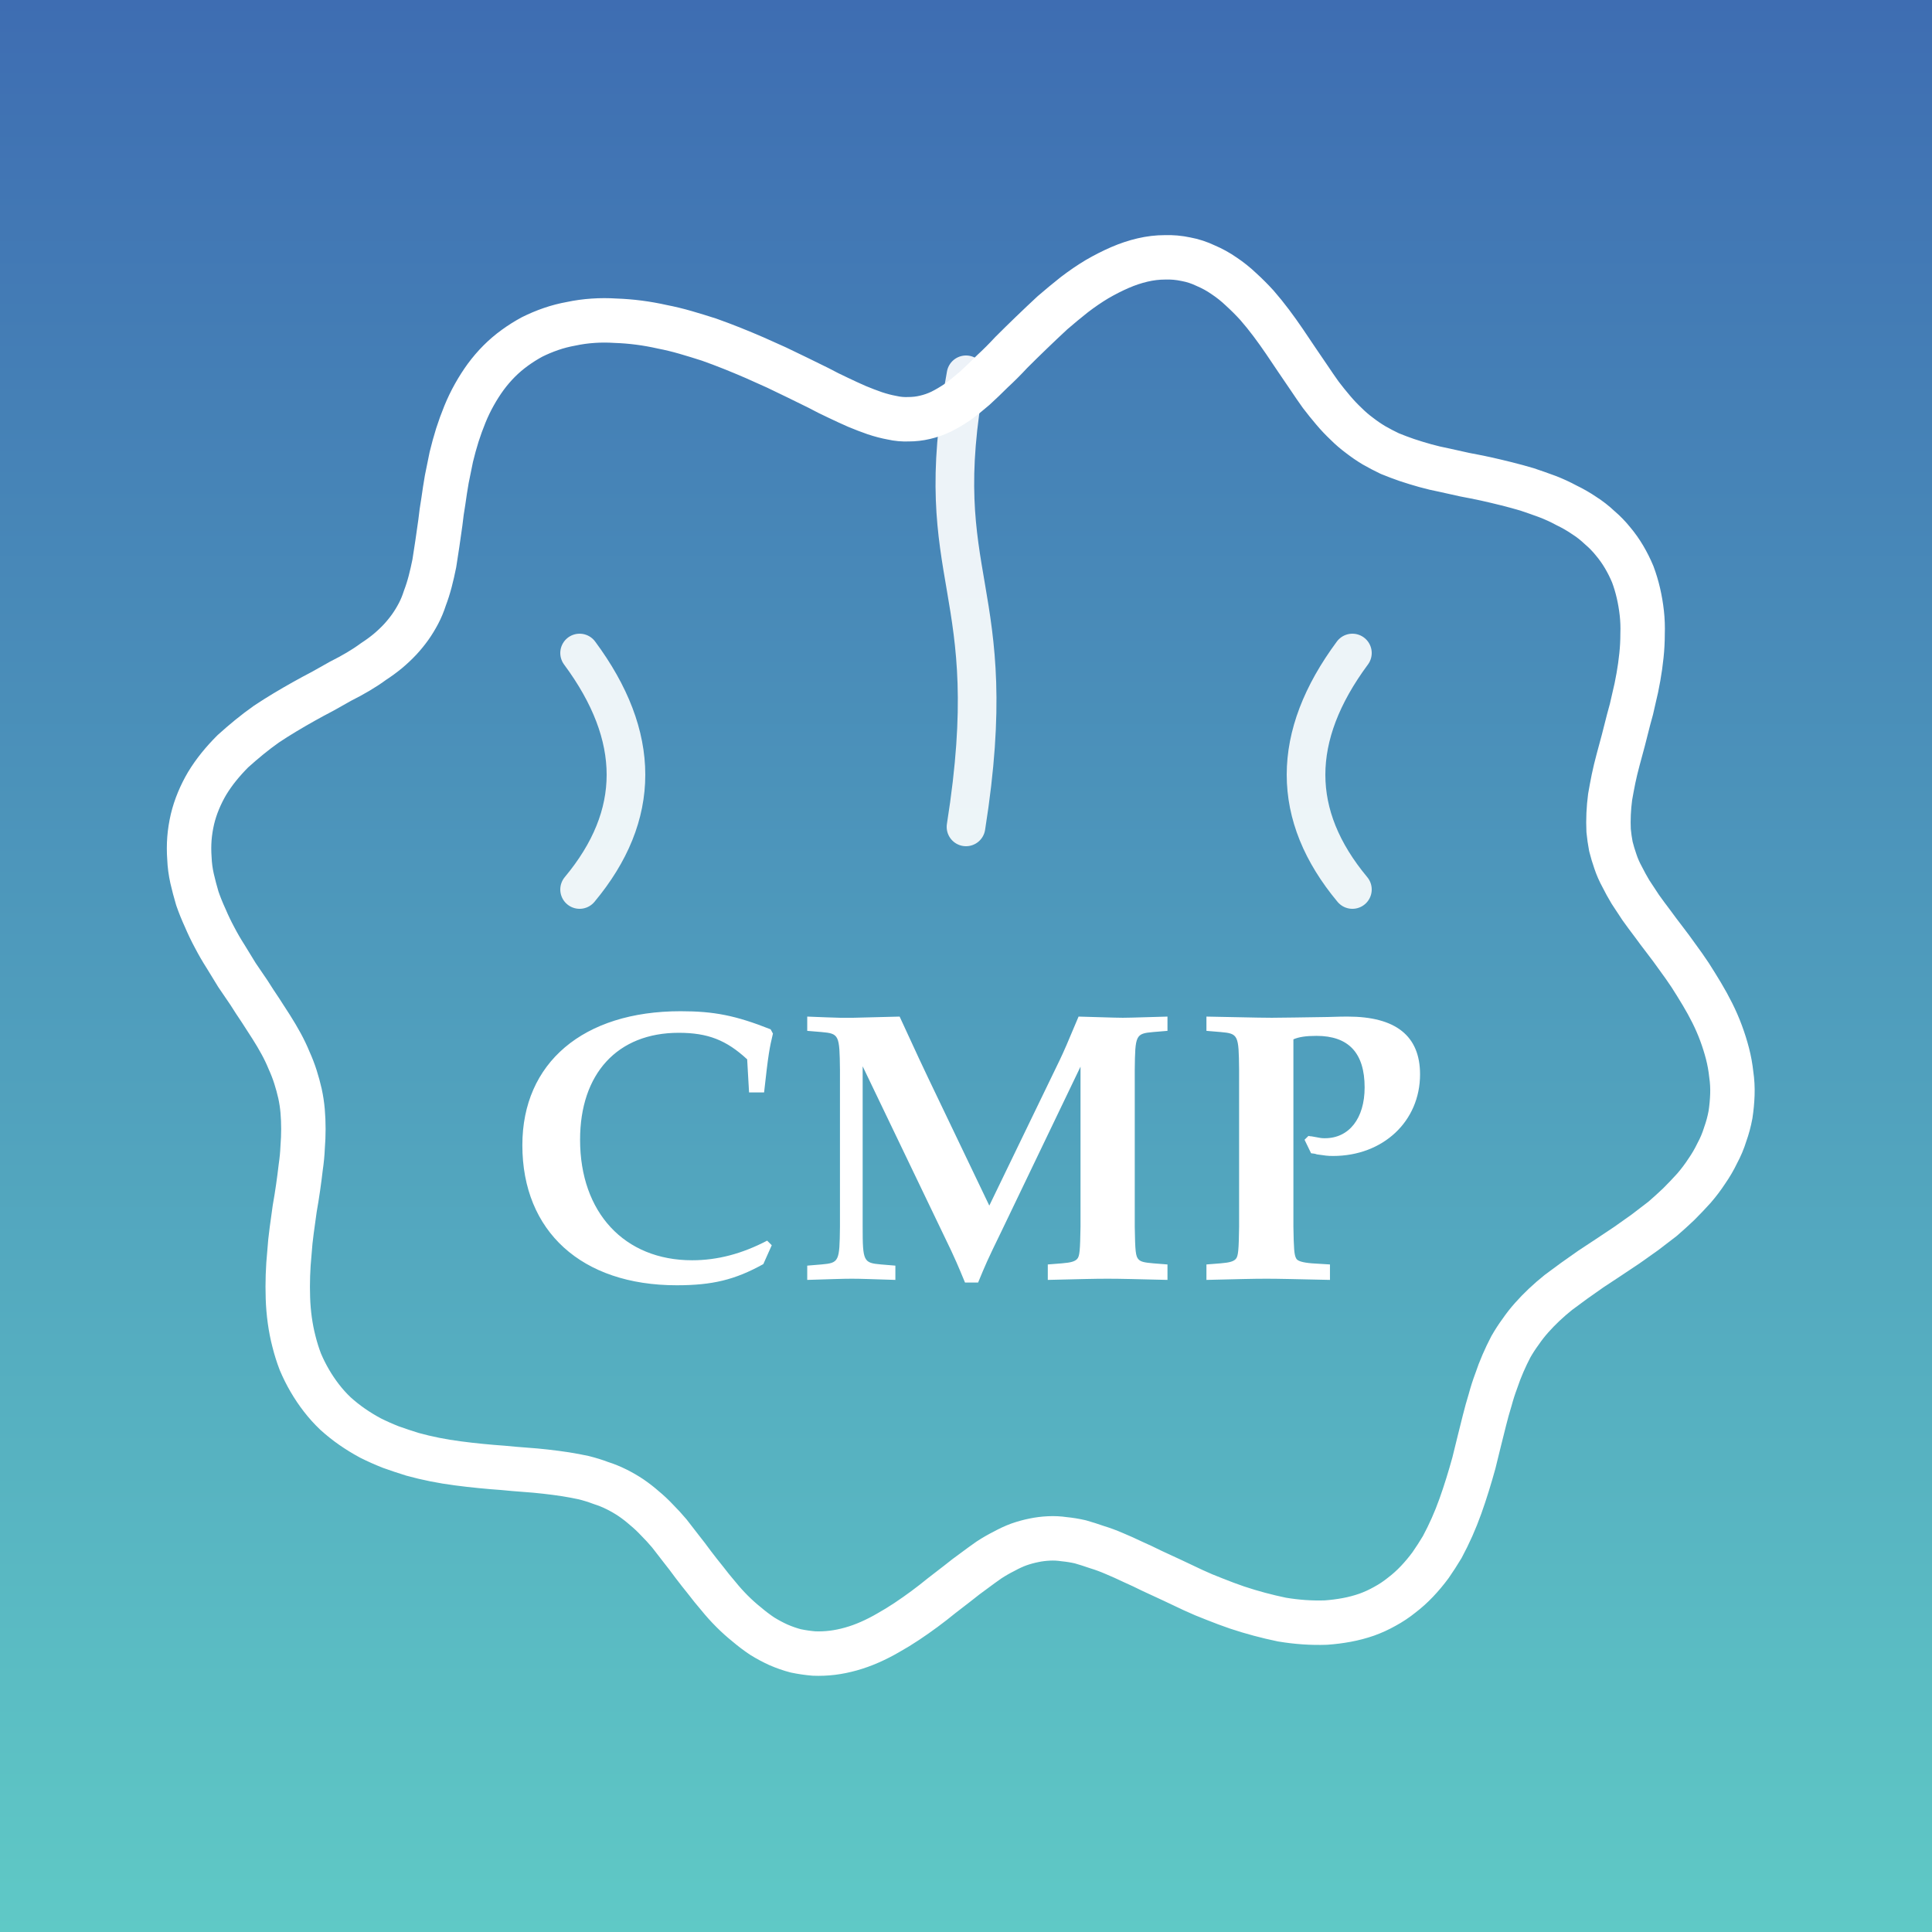
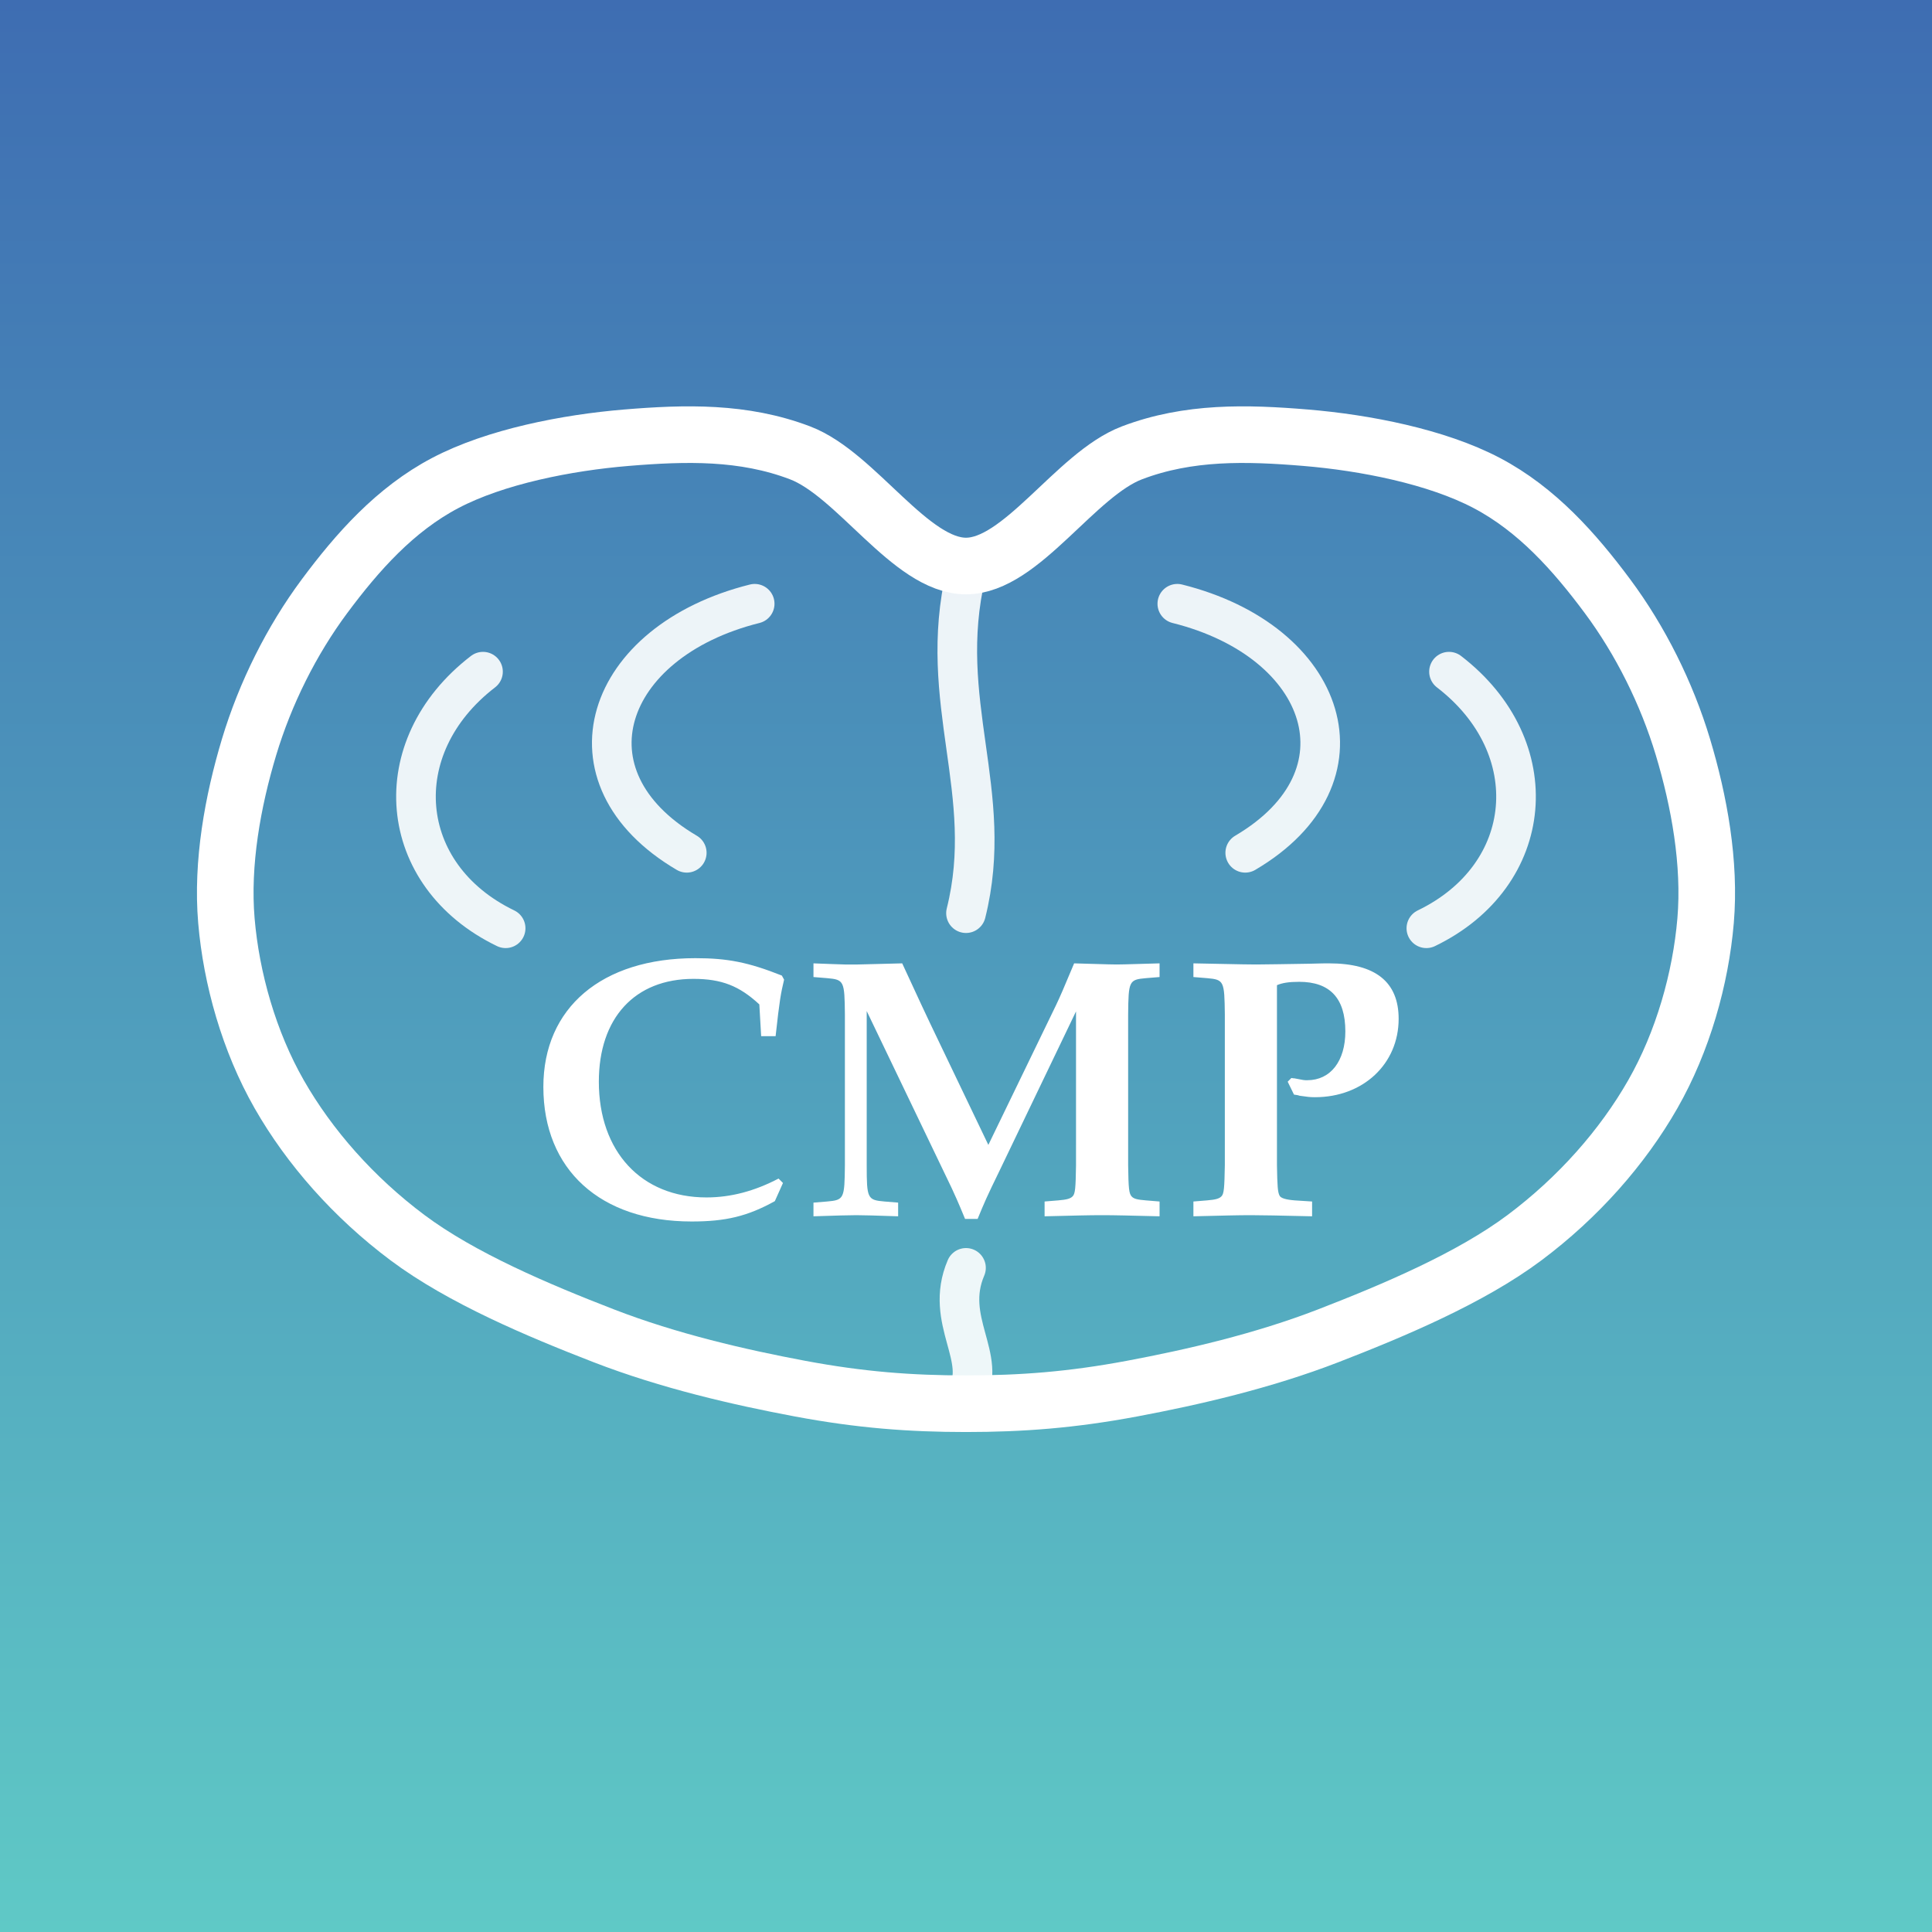
<svg xmlns="http://www.w3.org/2000/svg" width="512" height="512" viewBox="0 0 512 512">
  <defs>
    <linearGradient id="bg" x1="0" y1="512" x2="0" y2="0" gradientUnits="userSpaceOnUse">
      <stop offset="0" stop-color="#5FC9C6" />
      <stop offset="1" stop-color="#3E6DB2" />
    </linearGradient>
  </defs>
  <rect width="512" height="512" fill="url(#bg)" />
-   <g fill="none" stroke="#FFFFFF" stroke-width="10.24" stroke-linecap="round" stroke-linejoin="round" opacity="0.9">
-     <path d="M256,99.328 C245.76,154.624 266.24,154.624 256,219.136" />
-     <path d="M153.6,173.056 q24.576,33.178 0,62.669" />
-     <path d="M358.4,173.056 q-24.576,33.178 0,62.669" />
+   <g transform="translate(0,0) scale(1)">
+     <g fill="none" stroke="#FFFFFF" stroke-linecap="round" stroke-linejoin="round">
+       <path d="M256.0,150.0 C270.7,150.0 285.0,125.7 300.0,120.0 C315.0,114.3 330.3,114.7 346.0,116.0 C361.7,117.3 380.7,121.0 394.0,128.0 C407.3,135.0 417.3,146.3 426.0,158.0 C434.7,169.7 441.7,183.7 446.0,198.0 C450.3,212.3 453.3,228.7 452.0,244.0 C450.7,259.3 446.0,276.0 438.0,290.0 C430.0,304.0 418.3,317.3 404.0,328.0 C389.7,338.7 369.3,347.3 352.0,354.0 C334.7,360.7 316.0,365.0 300.0,368.0 C284.0,371.0 270.7,372.0 256.0,372.0 C241.3,372.0 228.0,371.0 212.0,368.0 C196.0,365.0 177.3,360.7 160.0,354.0 C142.7,347.3 122.3,338.7 108.0,328.0 C93.7,317.3 82.0,304.0 74.0,290.0 C66.0,276.0 61.3,259.3 60.0,244.0 C58.7,228.7 61.7,212.3 66.0,198.0 C70.3,183.7 77.3,169.7 86.0,158.0 C94.7,146.3 104.7,135.0 118.0,128.0 C131.3,121.0 150.3,117.3 166.0,116.0 C181.7,114.7 197.0,114.3 212.0,120.0 C227.0,125.7 241.3,150.0 256.0,150.0 Z" stroke-width="15" />
+       <g stroke-width="10.5" opacity="0.9">
+         <path d="M256,152 C248,186 264,210 256,242" />
+         <path d="M256,336 C250,350 262,360 256,370" />
+         <path d="M312,160 C352,170 364,206 330,226" />
+         <path d="M384,178 C410,198 407,232 378,246" />
+         <path d="M200,160 C160,170 148,206 182,226" />
+         <path d="M128,178 C102,198 105,232 134,246" />
+       </g>
+     </g>
+     <text x="256" y="292" text-anchor="middle" dominant-baseline="middle" font-family="'Iowan Old Style','Palatino Linotype',Palatino,Georgia,'Times New Roman',serif" font-size="98" font-weight="600" letter-spacing="2" fill="#FFFFFF">CMP</text>
  </g>
-   <path d="M253.8,106.5 Q256.0,104.9 258.3,102.9 Q260.6,100.8 263.0,98.4 Q265.5,96.1 268.0,93.4 Q270.6,90.8 273.3,88.2 Q276.1,85.5 278.9,82.9 Q281.8,80.4 284.7,78.1 Q287.7,75.8 290.7,74.0 Q293.8,72.2 296.8,70.9 Q299.8,69.6 302.8,68.9 Q305.8,68.2 308.7,68.2 Q311.5,68.1 314.3,68.7 Q317.0,69.2 319.5,70.4 Q322.1,71.5 324.4,73.1 Q326.8,74.7 328.9,76.7 Q331.1,78.7 333.1,80.9 Q335.1,83.2 336.9,85.6 Q338.7,88.0 340.4,90.5 Q342.1,93.0 343.7,95.4 Q345.3,97.8 346.9,100.1 Q348.5,102.5 350.0,104.6 Q351.6,106.7 353.3,108.7 Q354.9,110.6 356.7,112.3 Q358.4,114.0 360.3,115.4 Q362.1,116.8 364.1,118.0 Q366.2,119.2 368.3,120.2 Q370.5,121.1 372.8,121.9 Q375.2,122.7 377.7,123.4 Q380.2,124.1 382.8,124.6 Q385.4,125.2 388.2,125.8 Q390.9,126.3 393.7,126.9 Q396.4,127.5 399.2,128.2 Q402.0,128.9 404.7,129.7 Q407.4,130.6 410.1,131.6 Q412.7,132.6 415.1,133.9 Q417.6,135.1 419.8,136.6 Q422.0,138.0 423.9,139.8 Q425.9,141.5 427.5,143.5 Q429.1,145.4 430.4,147.6 Q431.7,149.8 432.7,152.2 Q433.6,154.6 434.2,157.2 Q434.8,159.8 435.1,162.5 Q435.4,165.2 435.3,168.0 Q435.3,170.9 435.0,173.7 Q434.7,176.6 434.2,179.4 Q433.7,182.3 433.0,185.1 Q432.4,188.0 431.6,190.7 Q430.9,193.5 430.2,196.2 Q429.5,198.8 428.8,201.4 Q428.1,204.0 427.6,206.4 Q427.1,208.9 426.7,211.2 Q426.4,213.5 426.3,215.7 Q426.2,218.0 426.3,220.1 Q426.5,222.2 426.9,224.3 Q427.4,226.3 428.1,228.3 Q428.8,230.4 429.9,232.4 Q430.9,234.4 432.1,236.4 Q433.4,238.4 434.8,240.5 Q436.3,242.6 437.9,244.7 Q439.5,246.9 441.2,249.1 Q442.9,251.3 444.6,253.7 Q446.3,256.0 447.9,258.4 Q449.5,260.9 451.0,263.4 Q452.5,265.9 453.8,268.5 Q455.1,271.1 456.1,273.8 Q457.1,276.5 457.8,279.2 Q458.5,281.9 458.8,284.7 Q459.2,287.4 459.1,290.1 Q459.0,292.8 458.6,295.4 Q458.1,298.1 457.2,300.6 Q456.4,303.2 455.1,305.6 Q453.9,308.1 452.3,310.4 Q450.8,312.7 448.9,314.9 Q447.0,317.0 444.9,319.1 Q442.8,321.1 440.6,323.0 Q438.3,324.8 435.9,326.6 Q433.5,328.3 431.1,330.0 Q428.7,331.6 426.3,333.2 Q423.9,334.8 421.6,336.3 Q419.3,337.9 417.2,339.4 Q415.0,341.0 413.0,342.5 Q411.0,344.1 409.2,345.8 Q407.5,347.4 405.9,349.2 Q404.3,351.0 403.0,352.9 Q401.6,354.8 400.4,356.9 Q399.3,359.0 398.3,361.3 Q397.3,363.6 396.5,366.0 Q395.6,368.4 394.9,371.0 Q394.1,373.6 393.4,376.4 Q392.7,379.1 392.0,382.0 Q391.3,384.8 390.6,387.7 Q389.8,390.6 388.9,393.5 Q388.0,396.4 387.0,399.2 Q386.0,402.0 384.8,404.7 Q383.6,407.4 382.2,410.0 Q380.7,412.5 379.1,414.8 Q377.4,417.1 375.5,419.1 Q373.6,421.1 371.5,422.7 Q369.4,424.4 367.0,425.7 Q364.7,427.0 362.2,427.9 Q359.6,428.8 356.9,429.3 Q354.2,429.8 351.4,430.0 Q348.5,430.1 345.6,429.9 Q342.7,429.7 339.7,429.2 Q336.8,428.6 333.8,427.8 Q330.8,427.0 327.8,426.0 Q324.9,425.0 321.9,423.8 Q319.0,422.7 316.2,421.4 Q313.4,420.1 310.7,418.8 Q307.9,417.5 305.3,416.3 Q302.7,415.0 300.2,413.9 Q297.7,412.7 295.3,411.7 Q293.0,410.7 290.7,410.0 Q288.4,409.2 286.3,408.6 Q284.1,408.1 282.0,407.9 Q280.0,407.6 278.0,407.7 Q275.9,407.8 274.0,408.2 Q272.0,408.6 270.0,409.3 Q268.1,410.0 266.1,411.1 Q264.1,412.1 262.1,413.4 Q260.1,414.8 258.1,416.3 Q256.0,417.8 253.9,419.5 Q251.7,421.2 249.5,422.9 Q247.3,424.7 245.0,426.4 Q242.7,428.1 240.3,429.7 Q237.9,431.3 235.4,432.7 Q233.0,434.1 230.5,435.2 Q228.0,436.3 225.5,437.0 Q223.0,437.7 220.6,438.0 Q218.1,438.3 215.7,438.2 Q213.3,438.0 210.9,437.5 Q208.6,436.9 206.3,435.9 Q204.1,434.9 202.0,433.6 Q199.9,432.2 197.9,430.5 Q195.9,428.9 194.0,427.0 Q192.1,425.1 190.4,423.0 Q188.6,420.9 187.0,418.8 Q185.3,416.7 183.7,414.6 Q182.1,412.4 180.5,410.4 Q178.9,408.3 177.4,406.4 Q175.8,404.5 174.1,402.8 Q172.5,401.1 170.8,399.7 Q169.1,398.2 167.2,396.9 Q165.4,395.7 163.4,394.7 Q161.4,393.7 159.2,393.0 Q157.1,392.2 154.7,391.6 Q152.4,391.1 149.9,390.7 Q147.3,390.3 144.6,390.0 Q142.0,389.7 139.1,389.5 Q136.3,389.3 133.3,389.0 Q130.4,388.8 127.4,388.5 Q124.3,388.2 121.3,387.8 Q118.2,387.4 115.2,386.8 Q112.2,386.2 109.3,385.4 Q106.4,384.5 103.6,383.5 Q100.8,382.4 98.2,381.1 Q95.6,379.7 93.3,378.1 Q91.0,376.5 88.9,374.6 Q86.9,372.7 85.2,370.5 Q83.5,368.3 82.1,365.9 Q80.7,363.5 79.6,360.9 Q78.6,358.3 77.9,355.5 Q77.2,352.8 76.8,349.9 Q76.4,347.0 76.3,344.0 Q76.2,341.0 76.3,338.0 Q76.4,335.0 76.7,332.0 Q76.9,329.0 77.3,326.1 Q77.7,323.2 78.1,320.3 Q78.6,317.5 79.0,314.7 Q79.4,311.9 79.7,309.3 Q80.1,306.6 80.2,304.1 Q80.4,301.6 80.4,299.2 Q80.4,296.7 80.2,294.4 Q80.0,292.1 79.5,289.8 Q79.0,287.6 78.3,285.4 Q77.6,283.2 76.6,281.0 Q75.7,278.8 74.5,276.6 Q73.3,274.4 71.9,272.2 Q70.5,270.0 69.0,267.7 Q67.5,265.5 66.0,263.1 Q64.4,260.8 62.8,258.4 Q61.3,256.0 59.8,253.5 Q58.2,251.0 56.9,248.5 Q55.5,245.9 54.4,243.3 Q53.2,240.7 52.3,238.1 Q51.5,235.4 50.9,232.8 Q50.3,230.1 50.2,227.5 Q50.0,224.8 50.2,222.2 Q50.4,219.7 51.0,217.1 Q51.6,214.6 52.6,212.2 Q53.6,209.8 54.9,207.6 Q56.3,205.3 58.0,203.2 Q59.7,201.1 61.7,199.1 Q63.8,197.2 66.0,195.4 Q68.2,193.6 70.6,191.9 Q73.0,190.3 75.5,188.8 Q78.0,187.3 80.5,185.9 Q83.0,184.5 85.5,183.2 Q88.0,181.8 90.3,180.5 Q92.7,179.3 94.9,178.0 Q97.1,176.7 99.0,175.3 Q101.0,174.0 102.7,172.6 Q104.5,171.1 106.0,169.5 Q107.4,168.0 108.7,166.2 Q109.9,164.5 110.9,162.6 Q111.9,160.7 112.6,158.5 Q113.4,156.4 114.0,154.1 Q114.6,151.8 115.1,149.3 Q115.5,146.7 115.9,144.1 Q116.3,141.4 116.7,138.5 Q117.0,135.7 117.5,132.8 Q117.9,129.9 118.4,127.0 Q119.0,124.0 119.6,121.1 Q120.3,118.2 121.2,115.3 Q122.1,112.5 123.2,109.8 Q124.3,107.1 125.7,104.6 Q127.1,102.1 128.7,99.9 Q130.4,97.6 132.3,95.7 Q134.2,93.8 136.4,92.2 Q138.6,90.6 141.0,89.3 Q143.4,88.1 146.0,87.2 Q148.6,86.3 151.4,85.8 Q154.2,85.2 157.2,85.0 Q160.1,84.8 163.2,85.0 Q166.2,85.1 169.3,85.5 Q172.4,85.9 175.5,86.6 Q178.6,87.2 181.7,88.1 Q184.8,89.0 187.9,90.0 Q191.0,91.1 194.0,92.3 Q197.0,93.5 200.0,94.8 Q202.9,96.1 205.8,97.4 Q208.7,98.8 211.4,100.1 Q214.2,101.5 216.9,102.8 Q219.5,104.2 222.1,105.4 Q224.6,106.6 227.1,107.7 Q229.5,108.7 231.8,109.5 Q234.2,110.3 236.4,110.7 Q238.6,111.2 240.8,111.1 Q243.0,111.1 245.1,110.6 Q247.3,110.1 249.4,109.1 Q251.6,108.0 253.8,106.5 Z" fill="none" stroke="#FFFFFF" stroke-width="11.776" stroke-linejoin="round" />
-   <text x="50%" y="307.61" text-anchor="middle" dominant-baseline="middle" font-family="'Iowan Old Style','Palatino Linotype',Palatino,Georgia,'Times New Roman',serif" font-size="102" font-weight="600" letter-spacing="3.072" fill="#FFFFFF">CMP</text>
</svg>
